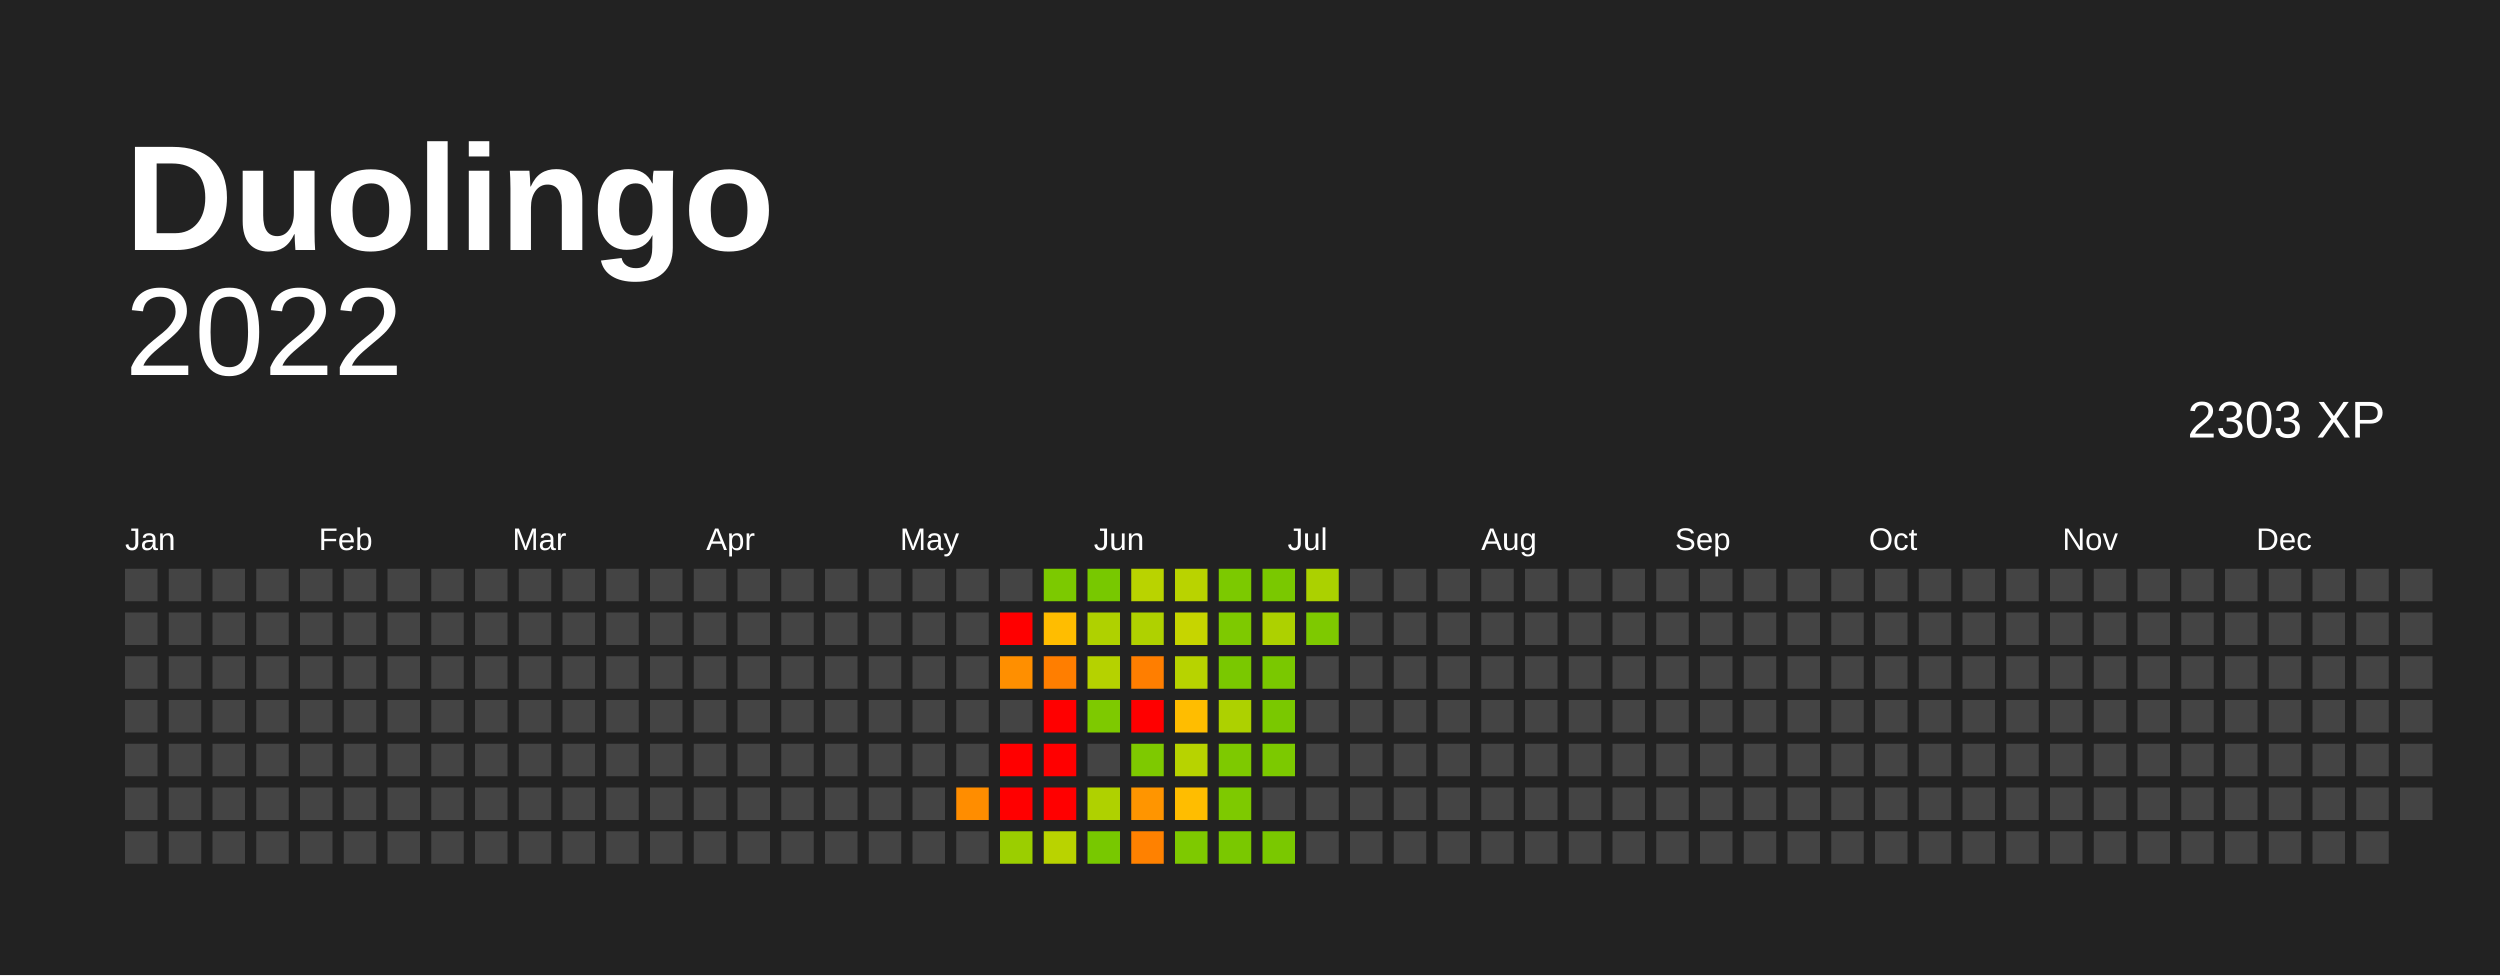
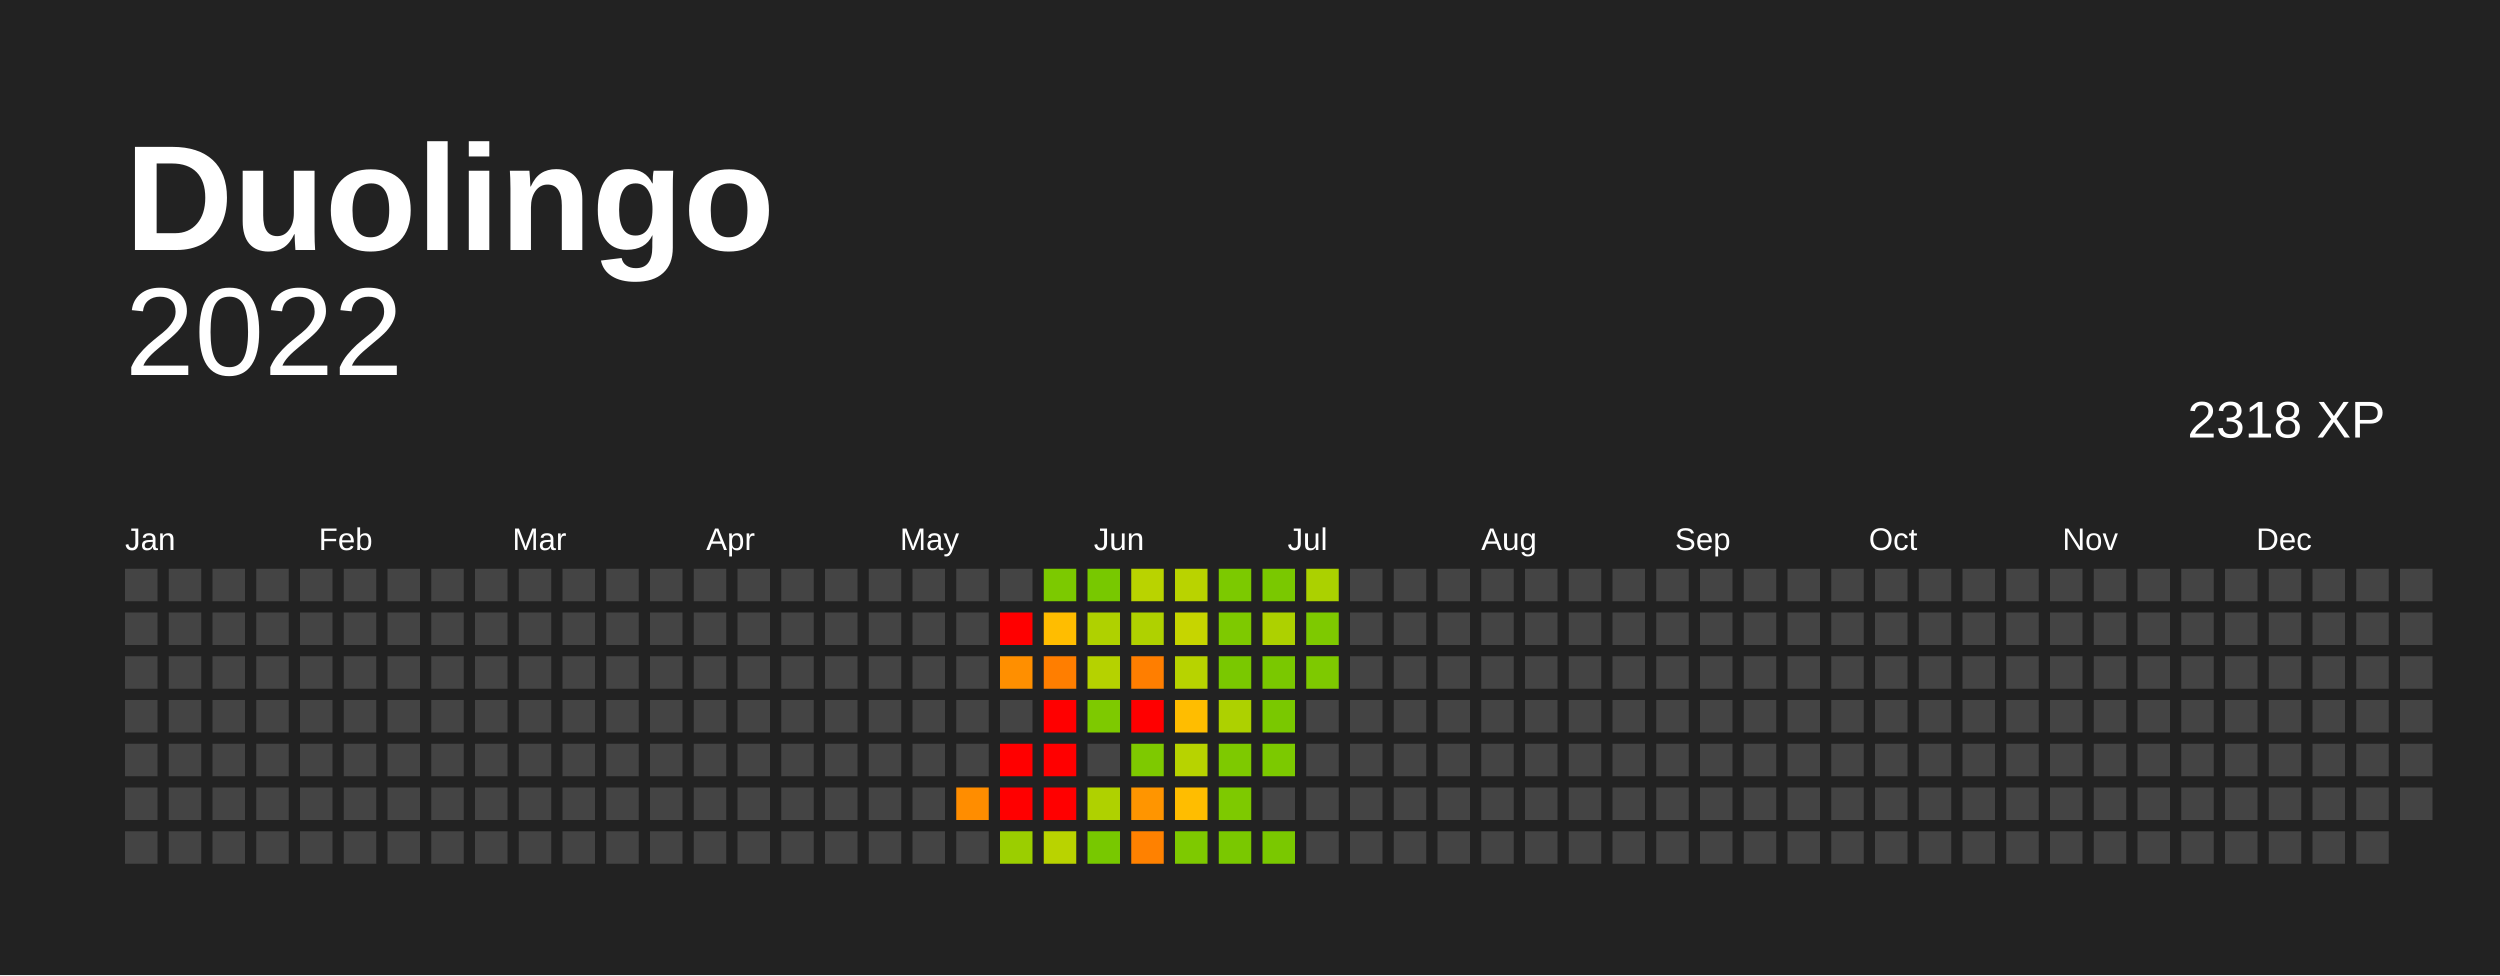
<svg xmlns="http://www.w3.org/2000/svg" baseProfile="full" height="78mm" version="1.1" viewBox="0,0,200,78" width="200mm">
  <defs />
  <rect fill="#222222" height="78" width="200" x="0" y="0" />
  <text fill="#FFFFFF" style="font-size:12px; font-family:Arial; font-weight:bold;" x="10" y="20"> Duolingo</text>
  <text alignment-baseline="hanging" fill="#FFFFFF" style="font-size:10.0px; font-family:Arial;" x="10" y="30">2022</text>
-   <text alignment-baseline="hanging" fill="#FFFFFF" style="font-size:4.125px; font-family:Arial;" x="175" y="35">2303 XP</text>
+   <text alignment-baseline="hanging" fill="#FFFFFF" style="font-size:4.125px; font-family:Arial;" x="175" y="35">2318 XP</text>
  <text fill="#FFFFFF" style="font-size:2.5px; font-family:Arial" x="10.0" y="44">Jan</text>
  <text fill="#FFFFFF" style="font-size:2.5px; font-family:Arial" x="25.5" y="44">Feb</text>
  <text fill="#FFFFFF" style="font-size:2.5px; font-family:Arial" x="41.0" y="44">Mar</text>
  <text fill="#FFFFFF" style="font-size:2.5px; font-family:Arial" x="56.5" y="44">Apr</text>
  <text fill="#FFFFFF" style="font-size:2.5px; font-family:Arial" x="72.0" y="44">May</text>
  <text fill="#FFFFFF" style="font-size:2.5px; font-family:Arial" x="87.5" y="44">Jun</text>
  <text fill="#FFFFFF" style="font-size:2.5px; font-family:Arial" x="103.0" y="44">Jul</text>
  <text fill="#FFFFFF" style="font-size:2.5px; font-family:Arial" x="118.5" y="44">Aug</text>
  <text fill="#FFFFFF" style="font-size:2.5px; font-family:Arial" x="134.0" y="44">Sep</text>
  <text fill="#FFFFFF" style="font-size:2.5px; font-family:Arial" x="149.5" y="44">Oct</text>
  <text fill="#FFFFFF" style="font-size:2.5px; font-family:Arial" x="165.0" y="44">Nov</text>
  <text fill="#FFFFFF" style="font-size:2.5px; font-family:Arial" x="180.5" y="44">Dec</text>
  <rect fill="#444444" height="2.6" width="2.6" x="10.0" y="45.5" />
  <rect fill="#444444" height="2.6" width="2.6" x="10.0" y="49.0" />
  <rect fill="#444444" height="2.6" width="2.6" x="10.0" y="52.5" />
  <rect fill="#444444" height="2.6" width="2.6" x="10.0" y="56.0" />
  <rect fill="#444444" height="2.6" width="2.6" x="10.0" y="59.5" />
  <rect fill="#444444" height="2.6" width="2.6" x="10.0" y="63.0" />
  <rect fill="#444444" height="2.6" width="2.6" x="10.0" y="66.5" />
  <rect fill="#444444" height="2.6" width="2.6" x="13.5" y="45.5" />
  <rect fill="#444444" height="2.6" width="2.6" x="13.5" y="49.0" />
  <rect fill="#444444" height="2.6" width="2.6" x="13.5" y="52.5" />
  <rect fill="#444444" height="2.6" width="2.6" x="13.5" y="56.0" />
  <rect fill="#444444" height="2.6" width="2.6" x="13.5" y="59.5" />
  <rect fill="#444444" height="2.6" width="2.6" x="13.5" y="63.0" />
  <rect fill="#444444" height="2.6" width="2.6" x="13.5" y="66.5" />
  <rect fill="#444444" height="2.6" width="2.6" x="17.0" y="45.5" />
  <rect fill="#444444" height="2.6" width="2.6" x="17.0" y="49.0" />
  <rect fill="#444444" height="2.6" width="2.6" x="17.0" y="52.5" />
  <rect fill="#444444" height="2.6" width="2.6" x="17.0" y="56.0" />
  <rect fill="#444444" height="2.6" width="2.6" x="17.0" y="59.5" />
  <rect fill="#444444" height="2.6" width="2.6" x="17.0" y="63.0" />
  <rect fill="#444444" height="2.6" width="2.6" x="17.0" y="66.5" />
  <rect fill="#444444" height="2.6" width="2.6" x="20.5" y="45.5" />
  <rect fill="#444444" height="2.6" width="2.6" x="20.5" y="49.0" />
  <rect fill="#444444" height="2.6" width="2.6" x="20.5" y="52.5" />
  <rect fill="#444444" height="2.6" width="2.6" x="20.5" y="56.0" />
  <rect fill="#444444" height="2.6" width="2.6" x="20.5" y="59.5" />
  <rect fill="#444444" height="2.6" width="2.6" x="20.5" y="63.0" />
  <rect fill="#444444" height="2.6" width="2.6" x="20.5" y="66.5" />
  <rect fill="#444444" height="2.6" width="2.6" x="24.0" y="45.5" />
  <rect fill="#444444" height="2.6" width="2.6" x="24.0" y="49.0" />
  <rect fill="#444444" height="2.6" width="2.6" x="24.0" y="52.5" />
  <rect fill="#444444" height="2.6" width="2.6" x="24.0" y="56.0" />
  <rect fill="#444444" height="2.6" width="2.6" x="24.0" y="59.5" />
  <rect fill="#444444" height="2.6" width="2.6" x="24.0" y="63.0" />
  <rect fill="#444444" height="2.6" width="2.6" x="24.0" y="66.5" />
  <rect fill="#444444" height="2.6" width="2.6" x="27.5" y="45.5" />
  <rect fill="#444444" height="2.6" width="2.6" x="27.5" y="49.0" />
  <rect fill="#444444" height="2.6" width="2.6" x="27.5" y="52.5" />
  <rect fill="#444444" height="2.6" width="2.6" x="27.5" y="56.0" />
  <rect fill="#444444" height="2.6" width="2.6" x="27.5" y="59.5" />
  <rect fill="#444444" height="2.6" width="2.6" x="27.5" y="63.0" />
  <rect fill="#444444" height="2.6" width="2.6" x="27.5" y="66.5" />
  <rect fill="#444444" height="2.6" width="2.6" x="31.0" y="45.5" />
  <rect fill="#444444" height="2.6" width="2.6" x="31.0" y="49.0" />
  <rect fill="#444444" height="2.6" width="2.6" x="31.0" y="52.5" />
  <rect fill="#444444" height="2.6" width="2.6" x="31.0" y="56.0" />
  <rect fill="#444444" height="2.6" width="2.6" x="31.0" y="59.5" />
  <rect fill="#444444" height="2.6" width="2.6" x="31.0" y="63.0" />
  <rect fill="#444444" height="2.6" width="2.6" x="31.0" y="66.5" />
  <rect fill="#444444" height="2.6" width="2.6" x="34.5" y="45.5" />
  <rect fill="#444444" height="2.6" width="2.6" x="34.5" y="49.0" />
  <rect fill="#444444" height="2.6" width="2.6" x="34.5" y="52.5" />
  <rect fill="#444444" height="2.6" width="2.6" x="34.5" y="56.0" />
  <rect fill="#444444" height="2.6" width="2.6" x="34.5" y="59.5" />
  <rect fill="#444444" height="2.6" width="2.6" x="34.5" y="63.0" />
  <rect fill="#444444" height="2.6" width="2.6" x="34.5" y="66.5" />
  <rect fill="#444444" height="2.6" width="2.6" x="38.0" y="45.5" />
  <rect fill="#444444" height="2.6" width="2.6" x="38.0" y="49.0" />
  <rect fill="#444444" height="2.6" width="2.6" x="38.0" y="52.5" />
  <rect fill="#444444" height="2.6" width="2.6" x="38.0" y="56.0" />
  <rect fill="#444444" height="2.6" width="2.6" x="38.0" y="59.5" />
  <rect fill="#444444" height="2.6" width="2.6" x="38.0" y="63.0" />
  <rect fill="#444444" height="2.6" width="2.6" x="38.0" y="66.5" />
  <rect fill="#444444" height="2.6" width="2.6" x="41.5" y="45.5" />
  <rect fill="#444444" height="2.6" width="2.6" x="41.5" y="49.0" />
  <rect fill="#444444" height="2.6" width="2.6" x="41.5" y="52.5" />
  <rect fill="#444444" height="2.6" width="2.6" x="41.5" y="56.0" />
  <rect fill="#444444" height="2.6" width="2.6" x="41.5" y="59.5" />
  <rect fill="#444444" height="2.6" width="2.6" x="41.5" y="63.0" />
  <rect fill="#444444" height="2.6" width="2.6" x="41.5" y="66.5" />
  <rect fill="#444444" height="2.6" width="2.6" x="45.0" y="45.5" />
  <rect fill="#444444" height="2.6" width="2.6" x="45.0" y="49.0" />
  <rect fill="#444444" height="2.6" width="2.6" x="45.0" y="52.5" />
  <rect fill="#444444" height="2.6" width="2.6" x="45.0" y="56.0" />
  <rect fill="#444444" height="2.6" width="2.6" x="45.0" y="59.5" />
  <rect fill="#444444" height="2.6" width="2.6" x="45.0" y="63.0" />
  <rect fill="#444444" height="2.6" width="2.6" x="45.0" y="66.5" />
  <rect fill="#444444" height="2.6" width="2.6" x="48.5" y="45.5" />
  <rect fill="#444444" height="2.6" width="2.6" x="48.5" y="49.0" />
  <rect fill="#444444" height="2.6" width="2.6" x="48.5" y="52.5" />
  <rect fill="#444444" height="2.6" width="2.6" x="48.5" y="56.0" />
  <rect fill="#444444" height="2.6" width="2.6" x="48.5" y="59.5" />
  <rect fill="#444444" height="2.6" width="2.6" x="48.5" y="63.0" />
  <rect fill="#444444" height="2.6" width="2.6" x="48.5" y="66.5" />
  <rect fill="#444444" height="2.6" width="2.6" x="52.0" y="45.5" />
  <rect fill="#444444" height="2.6" width="2.6" x="52.0" y="49.0" />
  <rect fill="#444444" height="2.6" width="2.6" x="52.0" y="52.5" />
  <rect fill="#444444" height="2.6" width="2.6" x="52.0" y="56.0" />
  <rect fill="#444444" height="2.6" width="2.6" x="52.0" y="59.5" />
  <rect fill="#444444" height="2.6" width="2.6" x="52.0" y="63.0" />
  <rect fill="#444444" height="2.6" width="2.6" x="52.0" y="66.5" />
  <rect fill="#444444" height="2.6" width="2.6" x="55.5" y="45.5" />
  <rect fill="#444444" height="2.6" width="2.6" x="55.5" y="49.0" />
  <rect fill="#444444" height="2.6" width="2.6" x="55.5" y="52.5" />
  <rect fill="#444444" height="2.6" width="2.6" x="55.5" y="56.0" />
  <rect fill="#444444" height="2.6" width="2.6" x="55.5" y="59.5" />
  <rect fill="#444444" height="2.6" width="2.6" x="55.5" y="63.0" />
  <rect fill="#444444" height="2.6" width="2.6" x="55.5" y="66.5" />
  <rect fill="#444444" height="2.6" width="2.6" x="59.0" y="45.5" />
  <rect fill="#444444" height="2.6" width="2.6" x="59.0" y="49.0" />
  <rect fill="#444444" height="2.6" width="2.6" x="59.0" y="52.5" />
  <rect fill="#444444" height="2.6" width="2.6" x="59.0" y="56.0" />
  <rect fill="#444444" height="2.6" width="2.6" x="59.0" y="59.5" />
  <rect fill="#444444" height="2.6" width="2.6" x="59.0" y="63.0" />
  <rect fill="#444444" height="2.6" width="2.6" x="59.0" y="66.5" />
  <rect fill="#444444" height="2.6" width="2.6" x="62.5" y="45.5" />
  <rect fill="#444444" height="2.6" width="2.6" x="62.5" y="49.0" />
  <rect fill="#444444" height="2.6" width="2.6" x="62.5" y="52.5" />
  <rect fill="#444444" height="2.6" width="2.6" x="62.5" y="56.0" />
  <rect fill="#444444" height="2.6" width="2.6" x="62.5" y="59.5" />
  <rect fill="#444444" height="2.6" width="2.6" x="62.5" y="63.0" />
  <rect fill="#444444" height="2.6" width="2.6" x="62.5" y="66.5" />
  <rect fill="#444444" height="2.6" width="2.6" x="66.0" y="45.5" />
  <rect fill="#444444" height="2.6" width="2.6" x="66.0" y="49.0" />
  <rect fill="#444444" height="2.6" width="2.6" x="66.0" y="52.5" />
  <rect fill="#444444" height="2.6" width="2.6" x="66.0" y="56.0" />
  <rect fill="#444444" height="2.6" width="2.6" x="66.0" y="59.5" />
  <rect fill="#444444" height="2.6" width="2.6" x="66.0" y="63.0" />
  <rect fill="#444444" height="2.6" width="2.6" x="66.0" y="66.5" />
  <rect fill="#444444" height="2.6" width="2.6" x="69.5" y="45.5" />
  <rect fill="#444444" height="2.6" width="2.6" x="69.5" y="49.0" />
  <rect fill="#444444" height="2.6" width="2.6" x="69.5" y="52.5" />
  <rect fill="#444444" height="2.6" width="2.6" x="69.5" y="56.0" />
  <rect fill="#444444" height="2.6" width="2.6" x="69.5" y="59.5" />
  <rect fill="#444444" height="2.6" width="2.6" x="69.5" y="63.0" />
  <rect fill="#444444" height="2.6" width="2.6" x="69.5" y="66.5" />
  <rect fill="#444444" height="2.6" width="2.6" x="73.0" y="45.5" />
  <rect fill="#444444" height="2.6" width="2.6" x="73.0" y="49.0" />
  <rect fill="#444444" height="2.6" width="2.6" x="73.0" y="52.5" />
  <rect fill="#444444" height="2.6" width="2.6" x="73.0" y="56.0" />
  <rect fill="#444444" height="2.6" width="2.6" x="73.0" y="59.5" />
  <rect fill="#444444" height="2.6" width="2.6" x="73.0" y="63.0" />
  <rect fill="#444444" height="2.6" width="2.6" x="73.0" y="66.5" />
  <rect fill="#444444" height="2.6" width="2.6" x="76.5" y="45.5" />
  <rect fill="#444444" height="2.6" width="2.6" x="76.5" y="49.0" />
  <rect fill="#444444" height="2.6" width="2.6" x="76.5" y="52.5" />
  <rect fill="#444444" height="2.6" width="2.6" x="76.5" y="56.0" />
  <rect fill="#444444" height="2.6" width="2.6" x="76.5" y="59.5" />
  <rect fill="#ff8d00" height="2.6" width="2.6" x="76.5" y="63.0" />
  <rect fill="#444444" height="2.6" width="2.6" x="76.5" y="66.5" />
  <rect fill="#444444" height="2.6" width="2.6" x="80.0" y="45.5" />
  <rect fill="red" height="2.6" width="2.6" x="80.0" y="49.0" />
  <rect fill="#ff8f00" height="2.6" width="2.6" x="80.0" y="52.5" />
  <rect fill="#444444" height="2.6" width="2.6" x="80.0" y="56.0" />
  <rect fill="red" height="2.6" width="2.6" x="80.0" y="59.5" />
  <rect fill="red" height="2.6" width="2.6" x="80.0" y="63.0" />
  <rect fill="#9bce00" height="2.6" width="2.6" x="80.0" y="66.5" />
  <rect fill="#7cc900" height="2.6" width="2.6" x="83.5" y="45.5" />
  <rect fill="#ffbd00" height="2.6" width="2.6" x="83.5" y="49.0" />
  <rect fill="#ff7e00" height="2.6" width="2.6" x="83.5" y="52.5" />
  <rect fill="red" height="2.6" width="2.6" x="83.5" y="56.0" />
  <rect fill="red" height="2.6" width="2.6" x="83.5" y="59.5" />
  <rect fill="red" height="2.6" width="2.6" x="83.5" y="63.0" />
  <rect fill="#b9d300" height="2.6" width="2.6" x="83.5" y="66.5" />
  <rect fill="#78c800" height="2.6" width="2.6" x="87.0" y="45.5" />
  <rect fill="#afd100" height="2.6" width="2.6" x="87.0" y="49.0" />
  <rect fill="#b5d200" height="2.6" width="2.6" x="87.0" y="52.5" />
  <rect fill="#7ec900" height="2.6" width="2.6" x="87.0" y="56.0" />
  <rect fill="#444444" height="2.6" width="2.6" x="87.0" y="59.5" />
  <rect fill="#afd100" height="2.6" width="2.6" x="87.0" y="63.0" />
  <rect fill="#78c800" height="2.6" width="2.6" x="87.0" y="66.5" />
  <rect fill="#b9d300" height="2.6" width="2.6" x="90.5" y="45.5" />
  <rect fill="#afd100" height="2.6" width="2.6" x="90.5" y="49.0" />
  <rect fill="#ff7e00" height="2.6" width="2.6" x="90.5" y="52.5" />
  <rect fill="red" height="2.6" width="2.6" x="90.5" y="56.0" />
  <rect fill="#7ec900" height="2.6" width="2.6" x="90.5" y="59.5" />
  <rect fill="#ff9500" height="2.6" width="2.6" x="90.5" y="63.0" />
  <rect fill="#ff8100" height="2.6" width="2.6" x="90.5" y="66.5" />
  <rect fill="#b9d300" height="2.6" width="2.6" x="94.0" y="45.5" />
  <rect fill="#c6d500" height="2.6" width="2.6" x="94.0" y="49.0" />
  <rect fill="#b7d300" height="2.6" width="2.6" x="94.0" y="52.5" />
  <rect fill="#ffbd00" height="2.6" width="2.6" x="94.0" y="56.0" />
  <rect fill="#b7d300" height="2.6" width="2.6" x="94.0" y="59.5" />
  <rect fill="#ffbd00" height="2.6" width="2.6" x="94.0" y="63.0" />
  <rect fill="#7ec900" height="2.6" width="2.6" x="94.0" y="66.5" />
  <rect fill="#7cc900" height="2.6" width="2.6" x="97.5" y="45.5" />
  <rect fill="#7ec900" height="2.6" width="2.6" x="97.5" y="49.0" />
  <rect fill="#7ac800" height="2.6" width="2.6" x="97.5" y="52.5" />
  <rect fill="#add100" height="2.6" width="2.6" x="97.5" y="56.0" />
  <rect fill="#7ec900" height="2.6" width="2.6" x="97.5" y="59.5" />
  <rect fill="#7ec900" height="2.6" width="2.6" x="97.5" y="63.0" />
  <rect fill="#7ac800" height="2.6" width="2.6" x="97.5" y="66.5" />
  <rect fill="#7ac800" height="2.6" width="2.6" x="101.0" y="45.5" />
  <rect fill="#add100" height="2.6" width="2.6" x="101.0" y="49.0" />
  <rect fill="#7ac800" height="2.6" width="2.6" x="101.0" y="52.5" />
  <rect fill="#7ac800" height="2.6" width="2.6" x="101.0" y="56.0" />
  <rect fill="#7cc900" height="2.6" width="2.6" x="101.0" y="59.5" />
  <rect fill="#444444" height="2.6" width="2.6" x="101.0" y="63.0" />
  <rect fill="#7ac800" height="2.6" width="2.6" x="101.0" y="66.5" />
  <rect fill="#abd100" height="2.6" width="2.6" x="104.5" y="45.5" />
  <rect fill="#7ec900" height="2.6" width="2.6" x="104.5" y="49.0" />
-   <rect fill="#444444" height="2.6" width="2.6" x="104.5" y="52.5" />
+   <rect fill="#7ec900" height="2.6" width="2.6" x="104.5" y="52.5" />
  <rect fill="#444444" height="2.6" width="2.6" x="104.5" y="56.0" />
  <rect fill="#444444" height="2.6" width="2.6" x="104.5" y="59.5" />
  <rect fill="#444444" height="2.6" width="2.6" x="104.5" y="63.0" />
  <rect fill="#444444" height="2.6" width="2.6" x="104.5" y="66.5" />
  <rect fill="#444444" height="2.6" width="2.6" x="108.0" y="45.5" />
  <rect fill="#444444" height="2.6" width="2.6" x="108.0" y="49.0" />
  <rect fill="#444444" height="2.6" width="2.6" x="108.0" y="52.5" />
  <rect fill="#444444" height="2.6" width="2.6" x="108.0" y="56.0" />
  <rect fill="#444444" height="2.6" width="2.6" x="108.0" y="59.5" />
  <rect fill="#444444" height="2.6" width="2.6" x="108.0" y="63.0" />
  <rect fill="#444444" height="2.6" width="2.6" x="108.0" y="66.5" />
  <rect fill="#444444" height="2.6" width="2.6" x="111.5" y="45.5" />
  <rect fill="#444444" height="2.6" width="2.6" x="111.5" y="49.0" />
  <rect fill="#444444" height="2.6" width="2.6" x="111.5" y="52.5" />
  <rect fill="#444444" height="2.6" width="2.6" x="111.5" y="56.0" />
  <rect fill="#444444" height="2.6" width="2.6" x="111.5" y="59.5" />
  <rect fill="#444444" height="2.6" width="2.6" x="111.5" y="63.0" />
  <rect fill="#444444" height="2.6" width="2.6" x="111.5" y="66.5" />
  <rect fill="#444444" height="2.6" width="2.6" x="115.0" y="45.5" />
  <rect fill="#444444" height="2.6" width="2.6" x="115.0" y="49.0" />
  <rect fill="#444444" height="2.6" width="2.6" x="115.0" y="52.5" />
  <rect fill="#444444" height="2.6" width="2.6" x="115.0" y="56.0" />
  <rect fill="#444444" height="2.6" width="2.6" x="115.0" y="59.5" />
  <rect fill="#444444" height="2.6" width="2.6" x="115.0" y="63.0" />
  <rect fill="#444444" height="2.6" width="2.6" x="115.0" y="66.5" />
  <rect fill="#444444" height="2.6" width="2.6" x="118.5" y="45.5" />
  <rect fill="#444444" height="2.6" width="2.6" x="118.5" y="49.0" />
  <rect fill="#444444" height="2.6" width="2.6" x="118.5" y="52.5" />
  <rect fill="#444444" height="2.6" width="2.6" x="118.5" y="56.0" />
  <rect fill="#444444" height="2.6" width="2.6" x="118.5" y="59.5" />
  <rect fill="#444444" height="2.6" width="2.6" x="118.5" y="63.0" />
  <rect fill="#444444" height="2.6" width="2.6" x="118.5" y="66.5" />
  <rect fill="#444444" height="2.6" width="2.6" x="122.0" y="45.5" />
  <rect fill="#444444" height="2.6" width="2.6" x="122.0" y="49.0" />
  <rect fill="#444444" height="2.6" width="2.6" x="122.0" y="52.5" />
  <rect fill="#444444" height="2.6" width="2.6" x="122.0" y="56.0" />
  <rect fill="#444444" height="2.6" width="2.6" x="122.0" y="59.5" />
  <rect fill="#444444" height="2.6" width="2.6" x="122.0" y="63.0" />
  <rect fill="#444444" height="2.6" width="2.6" x="122.0" y="66.5" />
  <rect fill="#444444" height="2.6" width="2.6" x="125.5" y="45.5" />
  <rect fill="#444444" height="2.6" width="2.6" x="125.5" y="49.0" />
  <rect fill="#444444" height="2.6" width="2.6" x="125.5" y="52.5" />
  <rect fill="#444444" height="2.6" width="2.6" x="125.5" y="56.0" />
  <rect fill="#444444" height="2.6" width="2.6" x="125.5" y="59.5" />
  <rect fill="#444444" height="2.6" width="2.6" x="125.5" y="63.0" />
  <rect fill="#444444" height="2.6" width="2.6" x="125.5" y="66.5" />
  <rect fill="#444444" height="2.6" width="2.6" x="129.0" y="45.5" />
  <rect fill="#444444" height="2.6" width="2.6" x="129.0" y="49.0" />
  <rect fill="#444444" height="2.6" width="2.6" x="129.0" y="52.5" />
  <rect fill="#444444" height="2.6" width="2.6" x="129.0" y="56.0" />
  <rect fill="#444444" height="2.6" width="2.6" x="129.0" y="59.5" />
  <rect fill="#444444" height="2.6" width="2.6" x="129.0" y="63.0" />
  <rect fill="#444444" height="2.6" width="2.6" x="129.0" y="66.5" />
  <rect fill="#444444" height="2.6" width="2.6" x="132.5" y="45.5" />
  <rect fill="#444444" height="2.6" width="2.6" x="132.5" y="49.0" />
  <rect fill="#444444" height="2.6" width="2.6" x="132.5" y="52.5" />
  <rect fill="#444444" height="2.6" width="2.6" x="132.5" y="56.0" />
  <rect fill="#444444" height="2.6" width="2.6" x="132.5" y="59.5" />
  <rect fill="#444444" height="2.6" width="2.6" x="132.5" y="63.0" />
  <rect fill="#444444" height="2.6" width="2.6" x="132.5" y="66.5" />
  <rect fill="#444444" height="2.6" width="2.6" x="136.0" y="45.5" />
  <rect fill="#444444" height="2.6" width="2.6" x="136.0" y="49.0" />
  <rect fill="#444444" height="2.6" width="2.6" x="136.0" y="52.5" />
  <rect fill="#444444" height="2.6" width="2.6" x="136.0" y="56.0" />
  <rect fill="#444444" height="2.6" width="2.6" x="136.0" y="59.5" />
  <rect fill="#444444" height="2.6" width="2.6" x="136.0" y="63.0" />
  <rect fill="#444444" height="2.6" width="2.6" x="136.0" y="66.5" />
  <rect fill="#444444" height="2.6" width="2.6" x="139.5" y="45.5" />
  <rect fill="#444444" height="2.6" width="2.6" x="139.5" y="49.0" />
  <rect fill="#444444" height="2.6" width="2.6" x="139.5" y="52.5" />
  <rect fill="#444444" height="2.6" width="2.6" x="139.5" y="56.0" />
  <rect fill="#444444" height="2.6" width="2.6" x="139.5" y="59.5" />
  <rect fill="#444444" height="2.6" width="2.6" x="139.5" y="63.0" />
  <rect fill="#444444" height="2.6" width="2.6" x="139.5" y="66.5" />
  <rect fill="#444444" height="2.6" width="2.6" x="143.0" y="45.5" />
  <rect fill="#444444" height="2.6" width="2.6" x="143.0" y="49.0" />
  <rect fill="#444444" height="2.6" width="2.6" x="143.0" y="52.5" />
  <rect fill="#444444" height="2.6" width="2.6" x="143.0" y="56.0" />
  <rect fill="#444444" height="2.6" width="2.6" x="143.0" y="59.5" />
  <rect fill="#444444" height="2.6" width="2.6" x="143.0" y="63.0" />
  <rect fill="#444444" height="2.6" width="2.6" x="143.0" y="66.5" />
  <rect fill="#444444" height="2.6" width="2.6" x="146.5" y="45.5" />
  <rect fill="#444444" height="2.6" width="2.6" x="146.5" y="49.0" />
  <rect fill="#444444" height="2.6" width="2.6" x="146.5" y="52.5" />
  <rect fill="#444444" height="2.6" width="2.6" x="146.5" y="56.0" />
  <rect fill="#444444" height="2.6" width="2.6" x="146.5" y="59.5" />
  <rect fill="#444444" height="2.6" width="2.6" x="146.5" y="63.0" />
  <rect fill="#444444" height="2.6" width="2.6" x="146.5" y="66.5" />
  <rect fill="#444444" height="2.6" width="2.6" x="150.0" y="45.5" />
  <rect fill="#444444" height="2.6" width="2.6" x="150.0" y="49.0" />
  <rect fill="#444444" height="2.6" width="2.6" x="150.0" y="52.5" />
  <rect fill="#444444" height="2.6" width="2.6" x="150.0" y="56.0" />
  <rect fill="#444444" height="2.6" width="2.6" x="150.0" y="59.5" />
  <rect fill="#444444" height="2.6" width="2.6" x="150.0" y="63.0" />
  <rect fill="#444444" height="2.6" width="2.6" x="150.0" y="66.5" />
  <rect fill="#444444" height="2.6" width="2.6" x="153.5" y="45.5" />
  <rect fill="#444444" height="2.6" width="2.6" x="153.5" y="49.0" />
  <rect fill="#444444" height="2.6" width="2.6" x="153.5" y="52.5" />
  <rect fill="#444444" height="2.6" width="2.6" x="153.5" y="56.0" />
  <rect fill="#444444" height="2.6" width="2.6" x="153.5" y="59.5" />
  <rect fill="#444444" height="2.6" width="2.6" x="153.5" y="63.0" />
  <rect fill="#444444" height="2.6" width="2.6" x="153.5" y="66.5" />
  <rect fill="#444444" height="2.6" width="2.6" x="157.0" y="45.5" />
  <rect fill="#444444" height="2.6" width="2.6" x="157.0" y="49.0" />
  <rect fill="#444444" height="2.6" width="2.6" x="157.0" y="52.5" />
  <rect fill="#444444" height="2.6" width="2.6" x="157.0" y="56.0" />
  <rect fill="#444444" height="2.6" width="2.6" x="157.0" y="59.5" />
  <rect fill="#444444" height="2.6" width="2.6" x="157.0" y="63.0" />
  <rect fill="#444444" height="2.6" width="2.6" x="157.0" y="66.5" />
  <rect fill="#444444" height="2.6" width="2.6" x="160.5" y="45.5" />
  <rect fill="#444444" height="2.6" width="2.6" x="160.5" y="49.0" />
  <rect fill="#444444" height="2.6" width="2.6" x="160.5" y="52.5" />
  <rect fill="#444444" height="2.6" width="2.6" x="160.5" y="56.0" />
  <rect fill="#444444" height="2.6" width="2.6" x="160.5" y="59.5" />
  <rect fill="#444444" height="2.6" width="2.6" x="160.5" y="63.0" />
  <rect fill="#444444" height="2.6" width="2.6" x="160.5" y="66.5" />
  <rect fill="#444444" height="2.6" width="2.6" x="164.0" y="45.5" />
  <rect fill="#444444" height="2.6" width="2.6" x="164.0" y="49.0" />
  <rect fill="#444444" height="2.6" width="2.6" x="164.0" y="52.5" />
  <rect fill="#444444" height="2.6" width="2.6" x="164.0" y="56.0" />
  <rect fill="#444444" height="2.6" width="2.6" x="164.0" y="59.5" />
  <rect fill="#444444" height="2.6" width="2.6" x="164.0" y="63.0" />
  <rect fill="#444444" height="2.6" width="2.6" x="164.0" y="66.5" />
  <rect fill="#444444" height="2.6" width="2.6" x="167.5" y="45.5" />
  <rect fill="#444444" height="2.6" width="2.6" x="167.5" y="49.0" />
  <rect fill="#444444" height="2.6" width="2.6" x="167.5" y="52.5" />
  <rect fill="#444444" height="2.6" width="2.6" x="167.5" y="56.0" />
  <rect fill="#444444" height="2.6" width="2.6" x="167.5" y="59.5" />
  <rect fill="#444444" height="2.6" width="2.6" x="167.5" y="63.0" />
  <rect fill="#444444" height="2.6" width="2.6" x="167.5" y="66.5" />
  <rect fill="#444444" height="2.6" width="2.6" x="171.0" y="45.5" />
  <rect fill="#444444" height="2.6" width="2.6" x="171.0" y="49.0" />
  <rect fill="#444444" height="2.6" width="2.6" x="171.0" y="52.5" />
  <rect fill="#444444" height="2.6" width="2.6" x="171.0" y="56.0" />
  <rect fill="#444444" height="2.6" width="2.6" x="171.0" y="59.5" />
  <rect fill="#444444" height="2.6" width="2.6" x="171.0" y="63.0" />
  <rect fill="#444444" height="2.6" width="2.6" x="171.0" y="66.5" />
  <rect fill="#444444" height="2.6" width="2.6" x="174.5" y="45.5" />
  <rect fill="#444444" height="2.6" width="2.6" x="174.5" y="49.0" />
  <rect fill="#444444" height="2.6" width="2.6" x="174.5" y="52.5" />
  <rect fill="#444444" height="2.6" width="2.6" x="174.5" y="56.0" />
  <rect fill="#444444" height="2.6" width="2.6" x="174.5" y="59.5" />
  <rect fill="#444444" height="2.6" width="2.6" x="174.5" y="63.0" />
  <rect fill="#444444" height="2.6" width="2.6" x="174.5" y="66.5" />
  <rect fill="#444444" height="2.6" width="2.6" x="178.0" y="45.5" />
  <rect fill="#444444" height="2.6" width="2.6" x="178.0" y="49.0" />
  <rect fill="#444444" height="2.6" width="2.6" x="178.0" y="52.5" />
  <rect fill="#444444" height="2.6" width="2.6" x="178.0" y="56.0" />
  <rect fill="#444444" height="2.6" width="2.6" x="178.0" y="59.5" />
  <rect fill="#444444" height="2.6" width="2.6" x="178.0" y="63.0" />
  <rect fill="#444444" height="2.6" width="2.6" x="178.0" y="66.5" />
  <rect fill="#444444" height="2.6" width="2.6" x="181.5" y="45.5" />
  <rect fill="#444444" height="2.6" width="2.6" x="181.5" y="49.0" />
  <rect fill="#444444" height="2.6" width="2.6" x="181.5" y="52.5" />
  <rect fill="#444444" height="2.6" width="2.6" x="181.5" y="56.0" />
  <rect fill="#444444" height="2.6" width="2.6" x="181.5" y="59.5" />
  <rect fill="#444444" height="2.6" width="2.6" x="181.5" y="63.0" />
  <rect fill="#444444" height="2.6" width="2.6" x="181.5" y="66.5" />
  <rect fill="#444444" height="2.6" width="2.6" x="185.0" y="45.5" />
  <rect fill="#444444" height="2.6" width="2.6" x="185.0" y="49.0" />
  <rect fill="#444444" height="2.6" width="2.6" x="185.0" y="52.5" />
  <rect fill="#444444" height="2.6" width="2.6" x="185.0" y="56.0" />
  <rect fill="#444444" height="2.6" width="2.6" x="185.0" y="59.5" />
  <rect fill="#444444" height="2.6" width="2.6" x="185.0" y="63.0" />
  <rect fill="#444444" height="2.6" width="2.6" x="185.0" y="66.5" />
  <rect fill="#444444" height="2.6" width="2.6" x="188.5" y="45.5" />
  <rect fill="#444444" height="2.6" width="2.6" x="188.5" y="49.0" />
  <rect fill="#444444" height="2.6" width="2.6" x="188.5" y="52.5" />
  <rect fill="#444444" height="2.6" width="2.6" x="188.5" y="56.0" />
  <rect fill="#444444" height="2.6" width="2.6" x="188.5" y="59.5" />
  <rect fill="#444444" height="2.6" width="2.6" x="188.5" y="63.0" />
  <rect fill="#444444" height="2.6" width="2.6" x="188.5" y="66.5" />
  <rect fill="#444444" height="2.6" width="2.6" x="192.0" y="45.5" />
  <rect fill="#444444" height="2.6" width="2.6" x="192.0" y="49.0" />
  <rect fill="#444444" height="2.6" width="2.6" x="192.0" y="52.5" />
  <rect fill="#444444" height="2.6" width="2.6" x="192.0" y="56.0" />
  <rect fill="#444444" height="2.6" width="2.6" x="192.0" y="59.5" />
  <rect fill="#444444" height="2.6" width="2.6" x="192.0" y="63.0" />
</svg>
